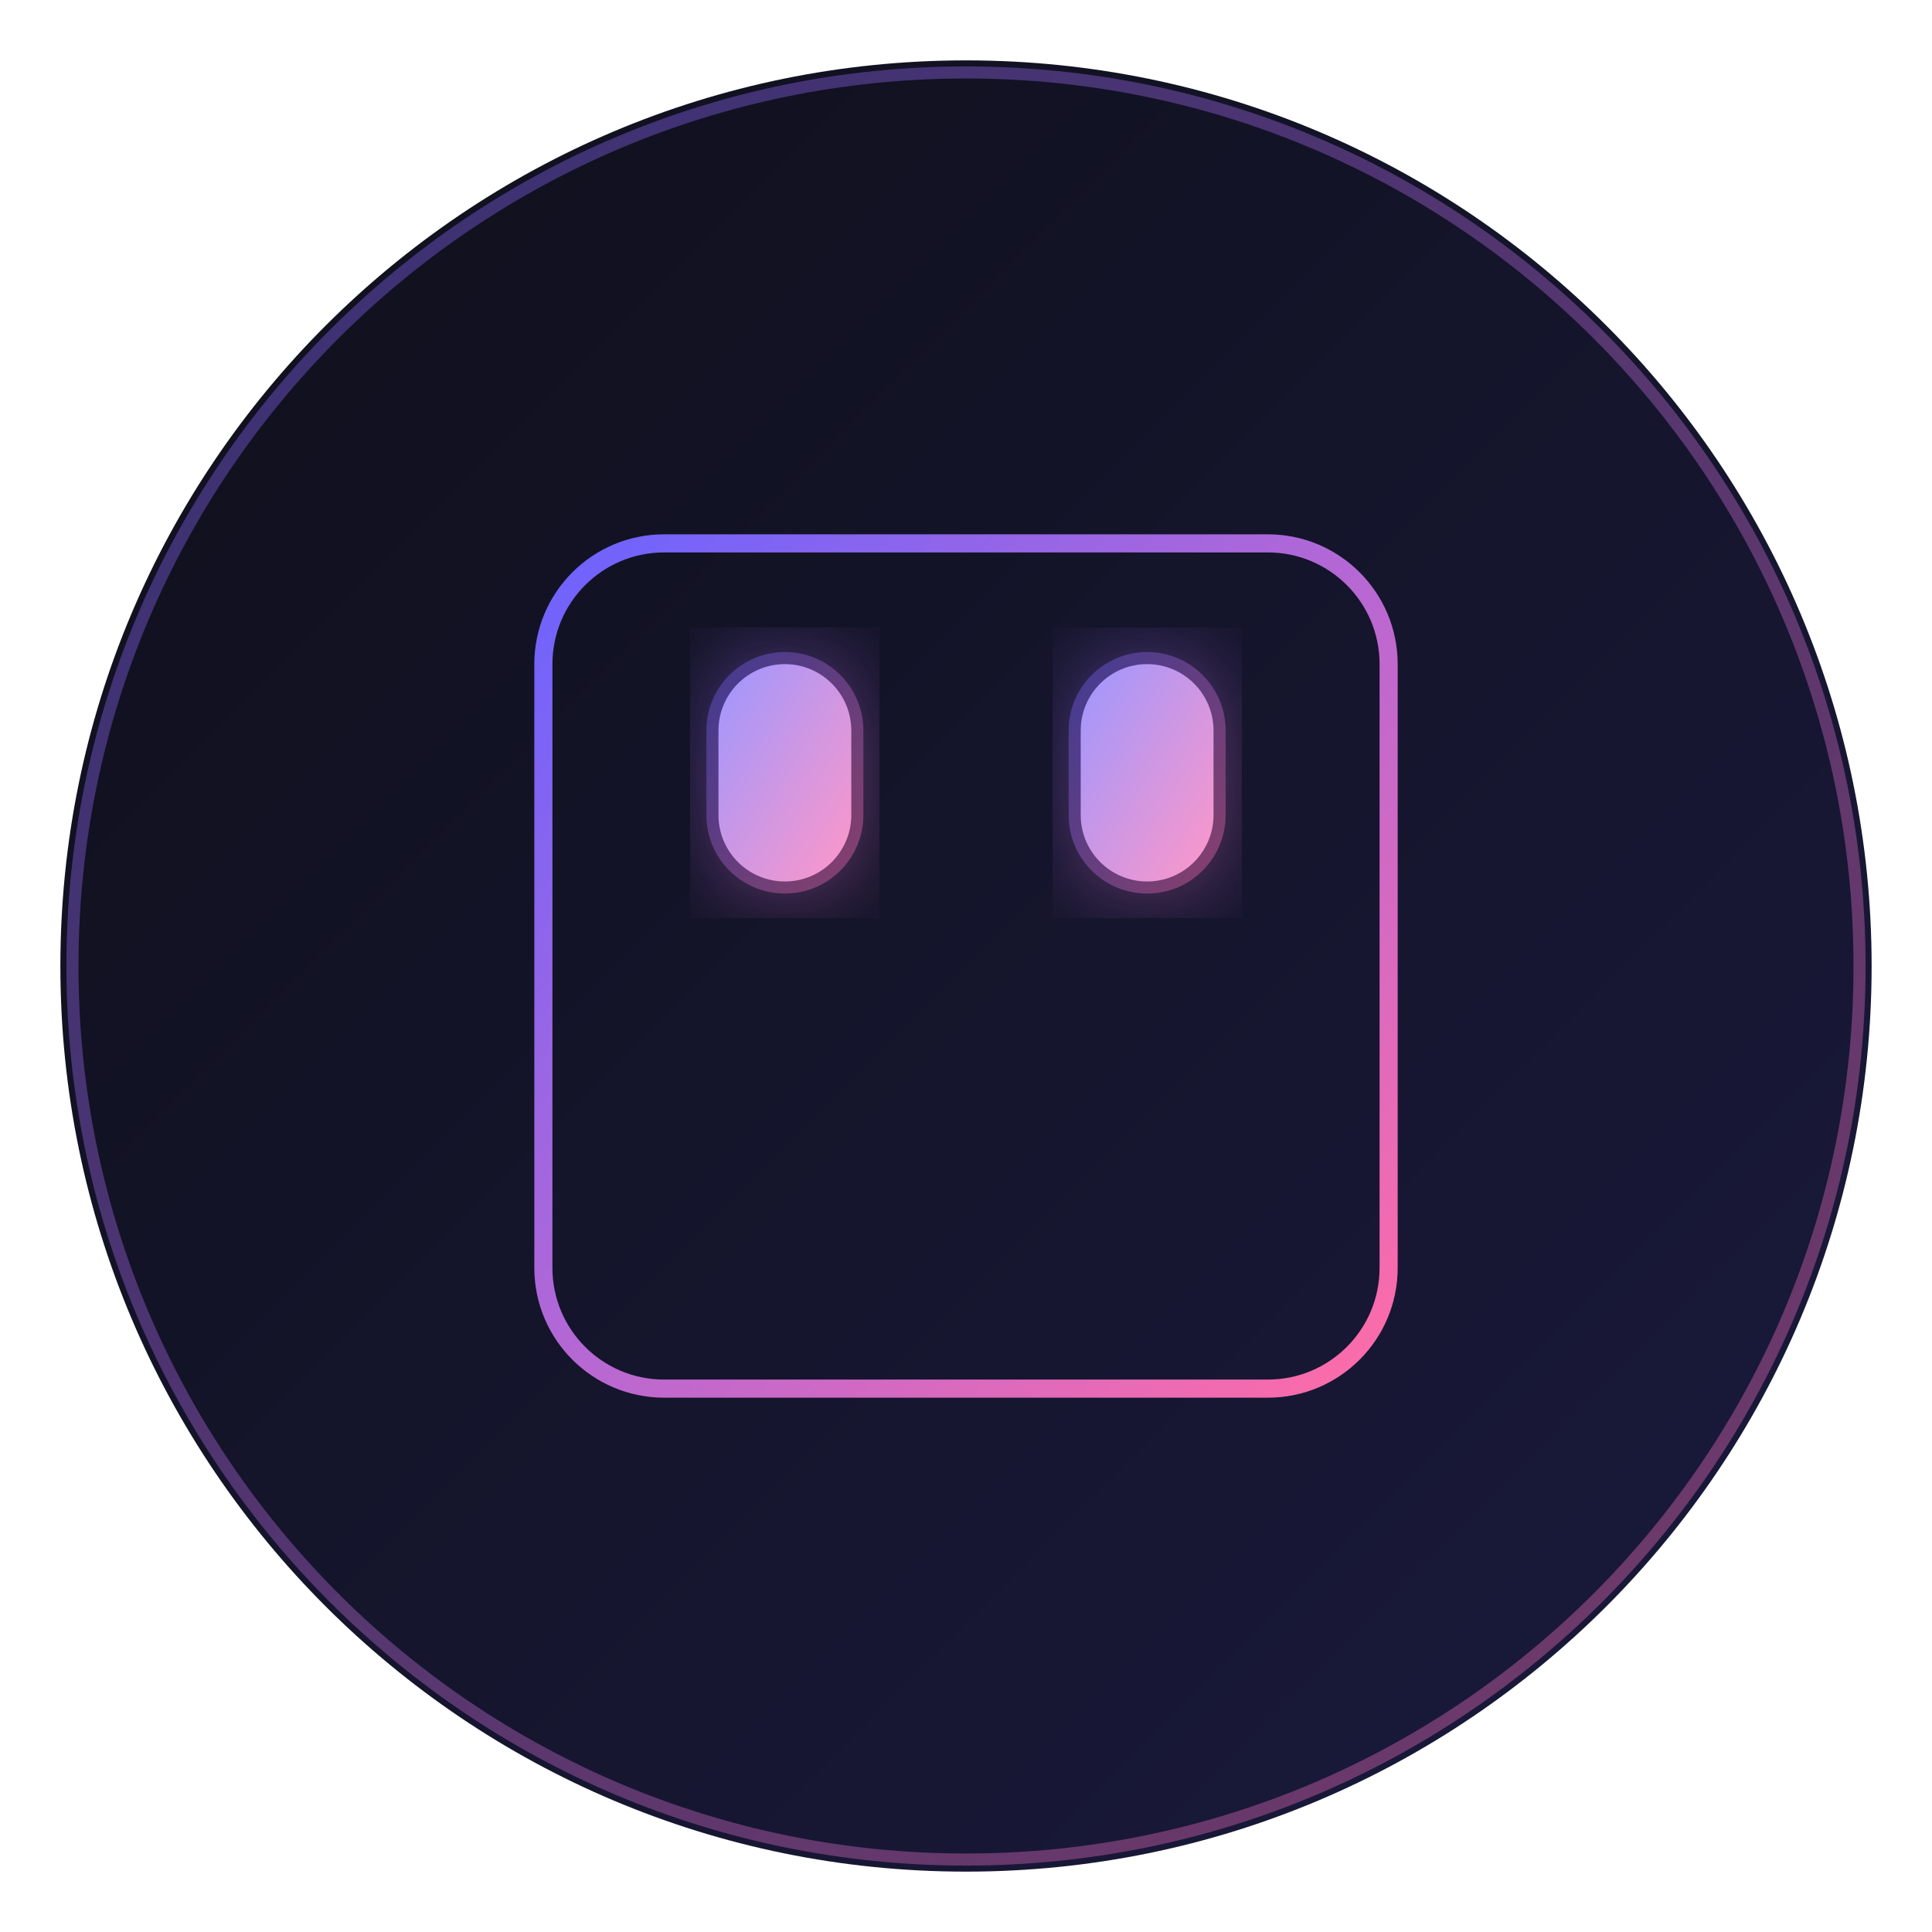
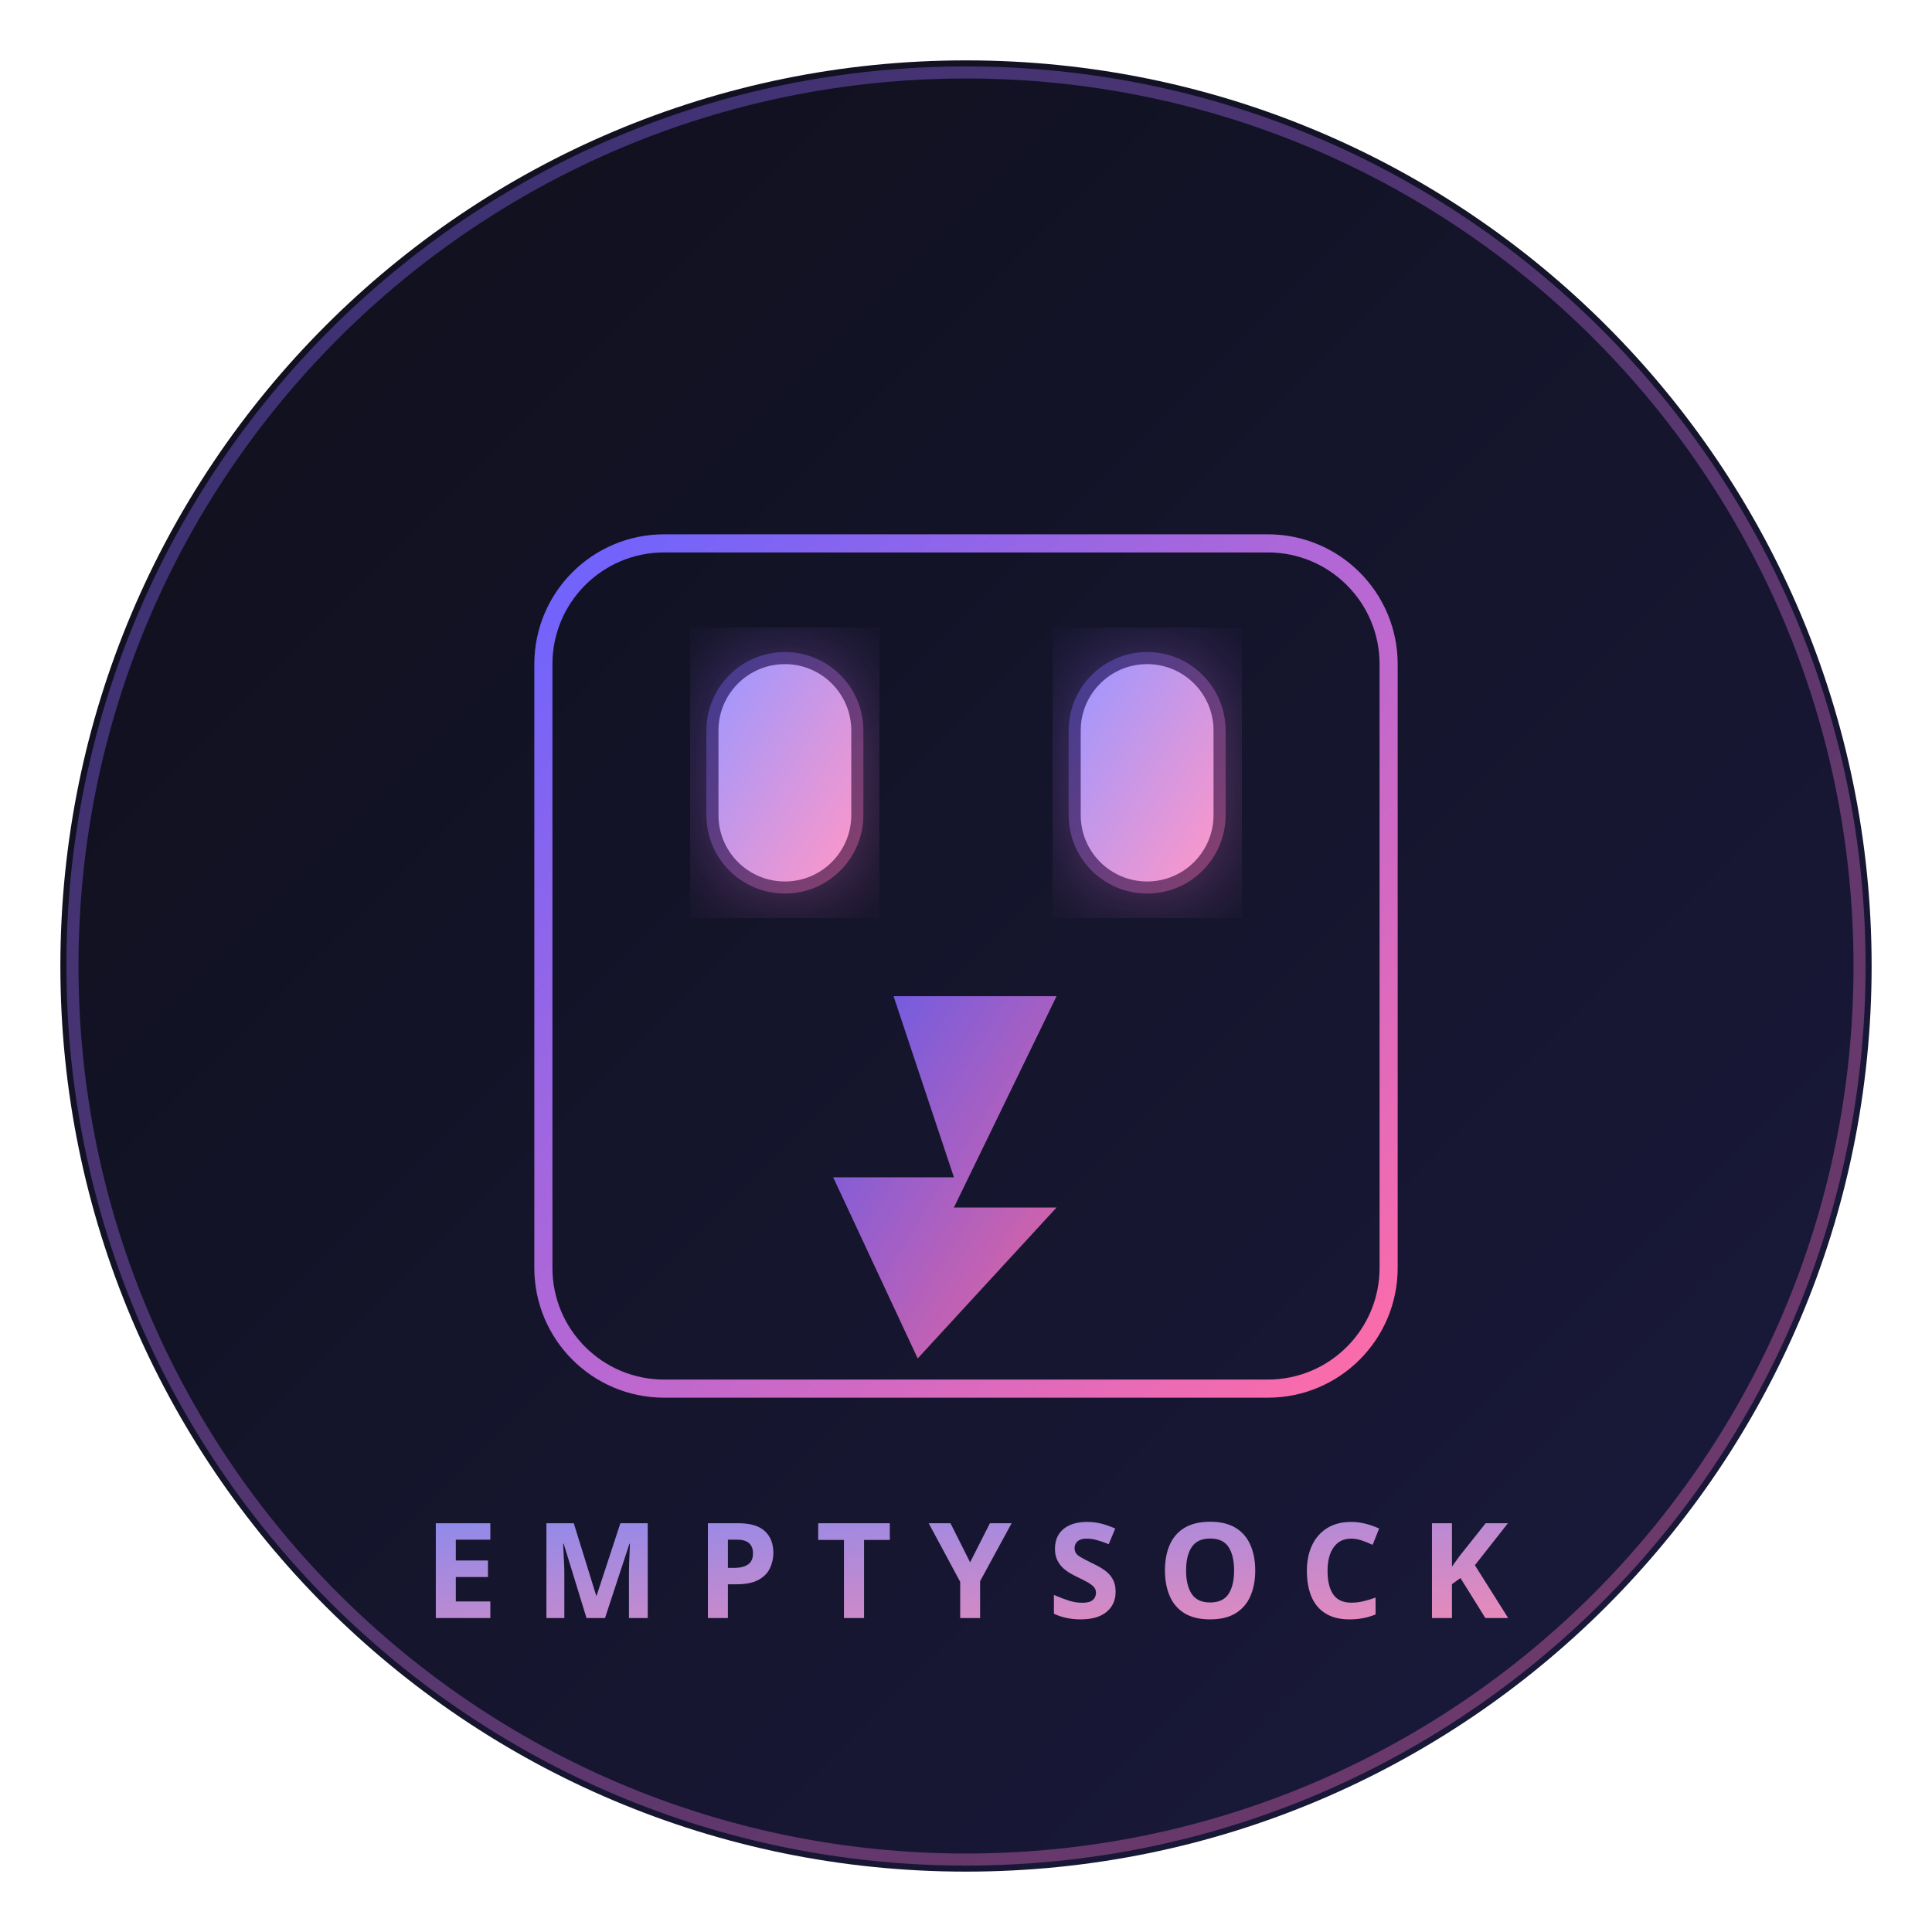
<svg xmlns="http://www.w3.org/2000/svg" viewBox="0 0 320 320" width="320" height="320">
  <defs>
    <linearGradient id="bg" x1="0%" y1="0%" x2="100%" y2="100%">
      <stop offset="0%" stop-color="#0f0f1a" />
      <stop offset="100%" stop-color="#1a1a3e" />
    </linearGradient>
    <linearGradient id="accent" x1="0%" y1="0%" x2="100%" y2="100%">
      <stop offset="0%" stop-color="#6c63ff" />
      <stop offset="100%" stop-color="#ff6ca8" />
    </linearGradient>
    <linearGradient id="glow" x1="0%" y1="0%" x2="100%" y2="100%">
      <stop offset="0%" stop-color="#9d97ff" />
      <stop offset="100%" stop-color="#ff97c8" />
    </linearGradient>
    <filter id="blur">
      <feGaussianBlur stdDeviation="8" result="blur" />
      <feMerge>
        <feMergeNode in="blur" />
        <feMergeNode in="SourceGraphic" />
      </feMerge>
    </filter>
  </defs>
  <circle cx="160" cy="160" r="150" fill="url(#bg)" />
  <circle cx="160" cy="160" r="148" fill="none" stroke="url(#accent)" stroke-width="2" opacity="0.4" />
  <rect x="117" y="108" width="26" height="40" rx="13" fill="url(#accent)" filter="url(#blur)" opacity="0.5" />
  <rect x="177" y="108" width="26" height="40" rx="13" fill="url(#accent)" filter="url(#blur)" opacity="0.5" />
  <rect x="119" y="110" width="22" height="36" rx="11" fill="url(#glow)" />
  <rect x="179" y="110" width="22" height="36" rx="11" fill="url(#glow)" />
  <rect x="90" y="90" width="140" height="140" rx="20" fill="none" stroke="url(#accent)" stroke-width="3" />
+   <polygon points="168,165 148,165 158,195 138,195 152,225 175,200 158,200 175,165" fill="url(#accent)" opacity="0.9" />
+   <text x="160" y="268" font-family="'Segoe UI', system-ui, sans-serif" font-size="22" font-weight="700" letter-spacing="6" fill="url(#glow)" text-anchor="middle" opacity="0.9">EMPTYSOCK</text>
</svg>
